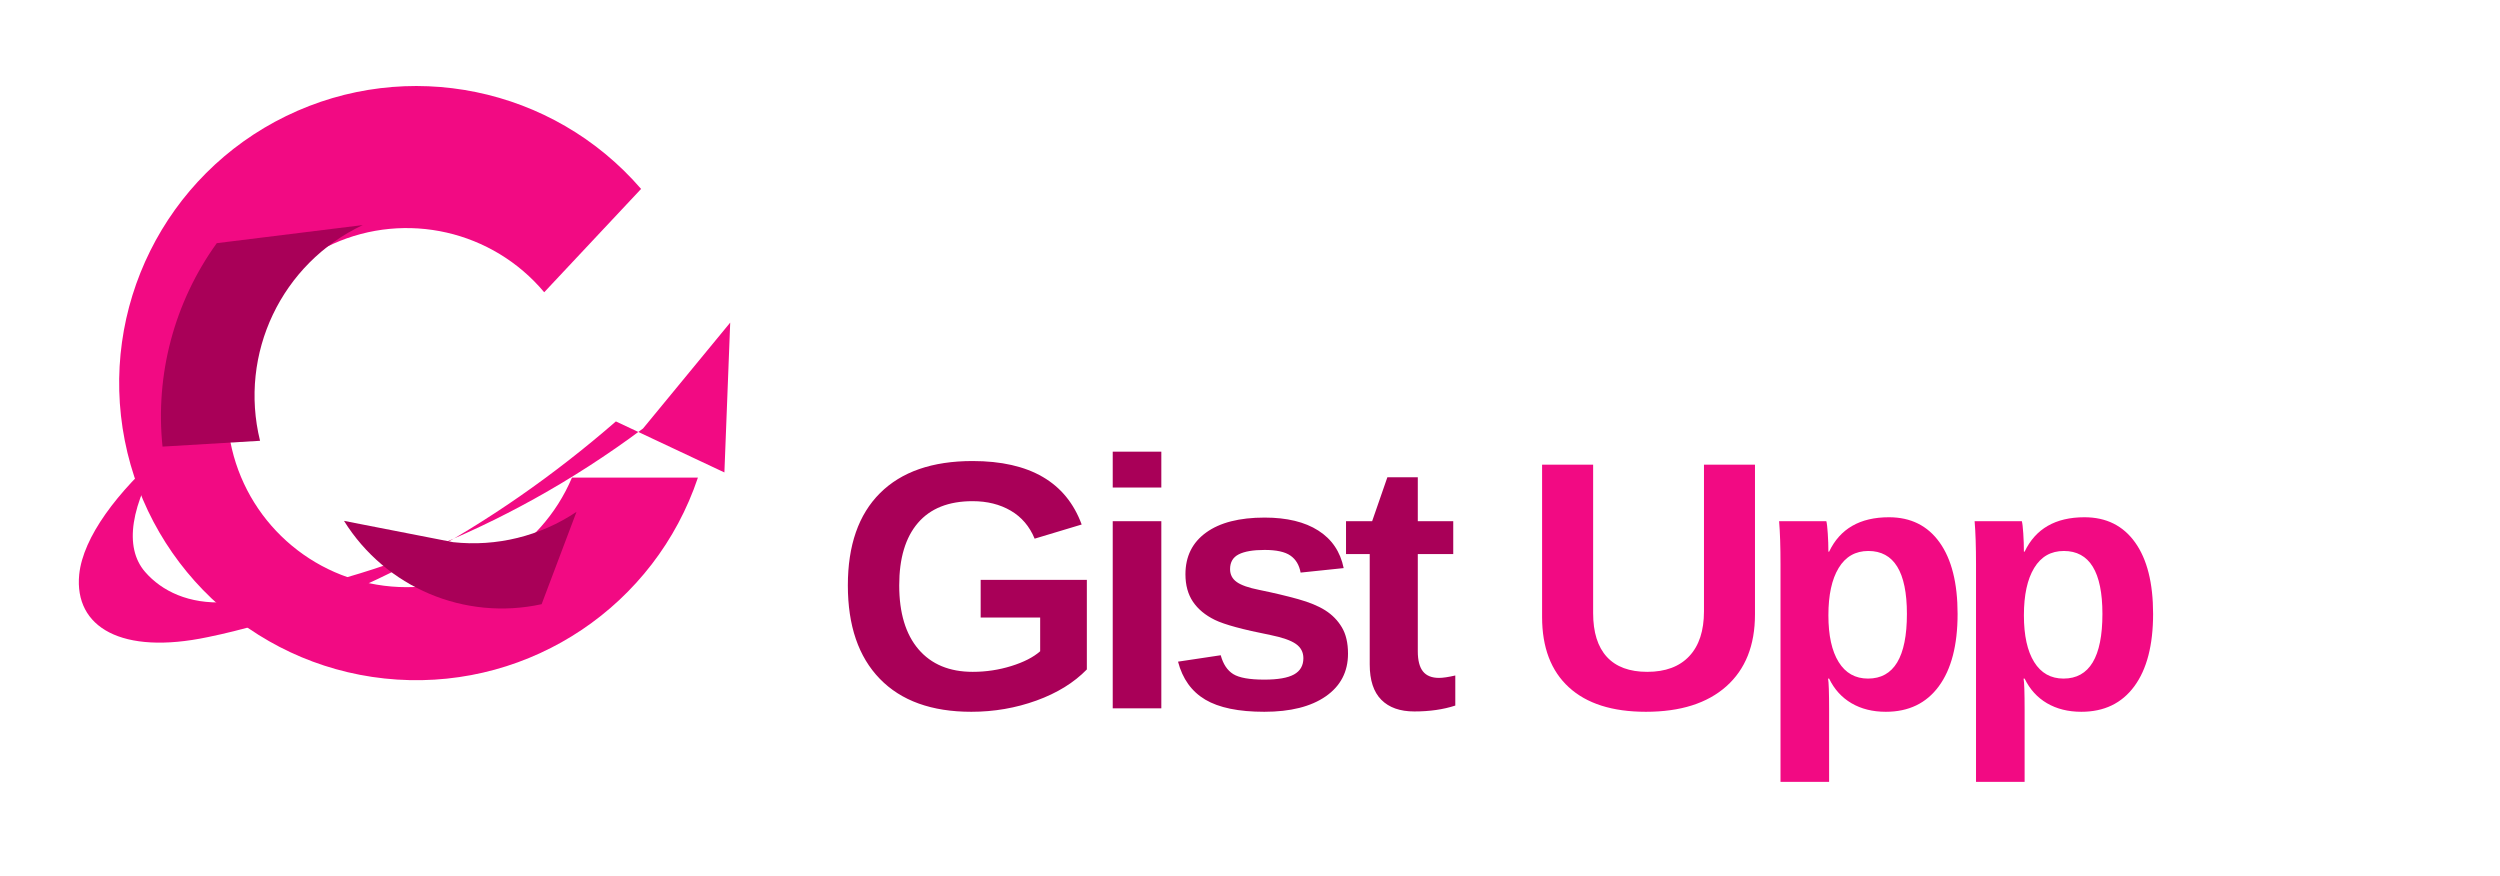
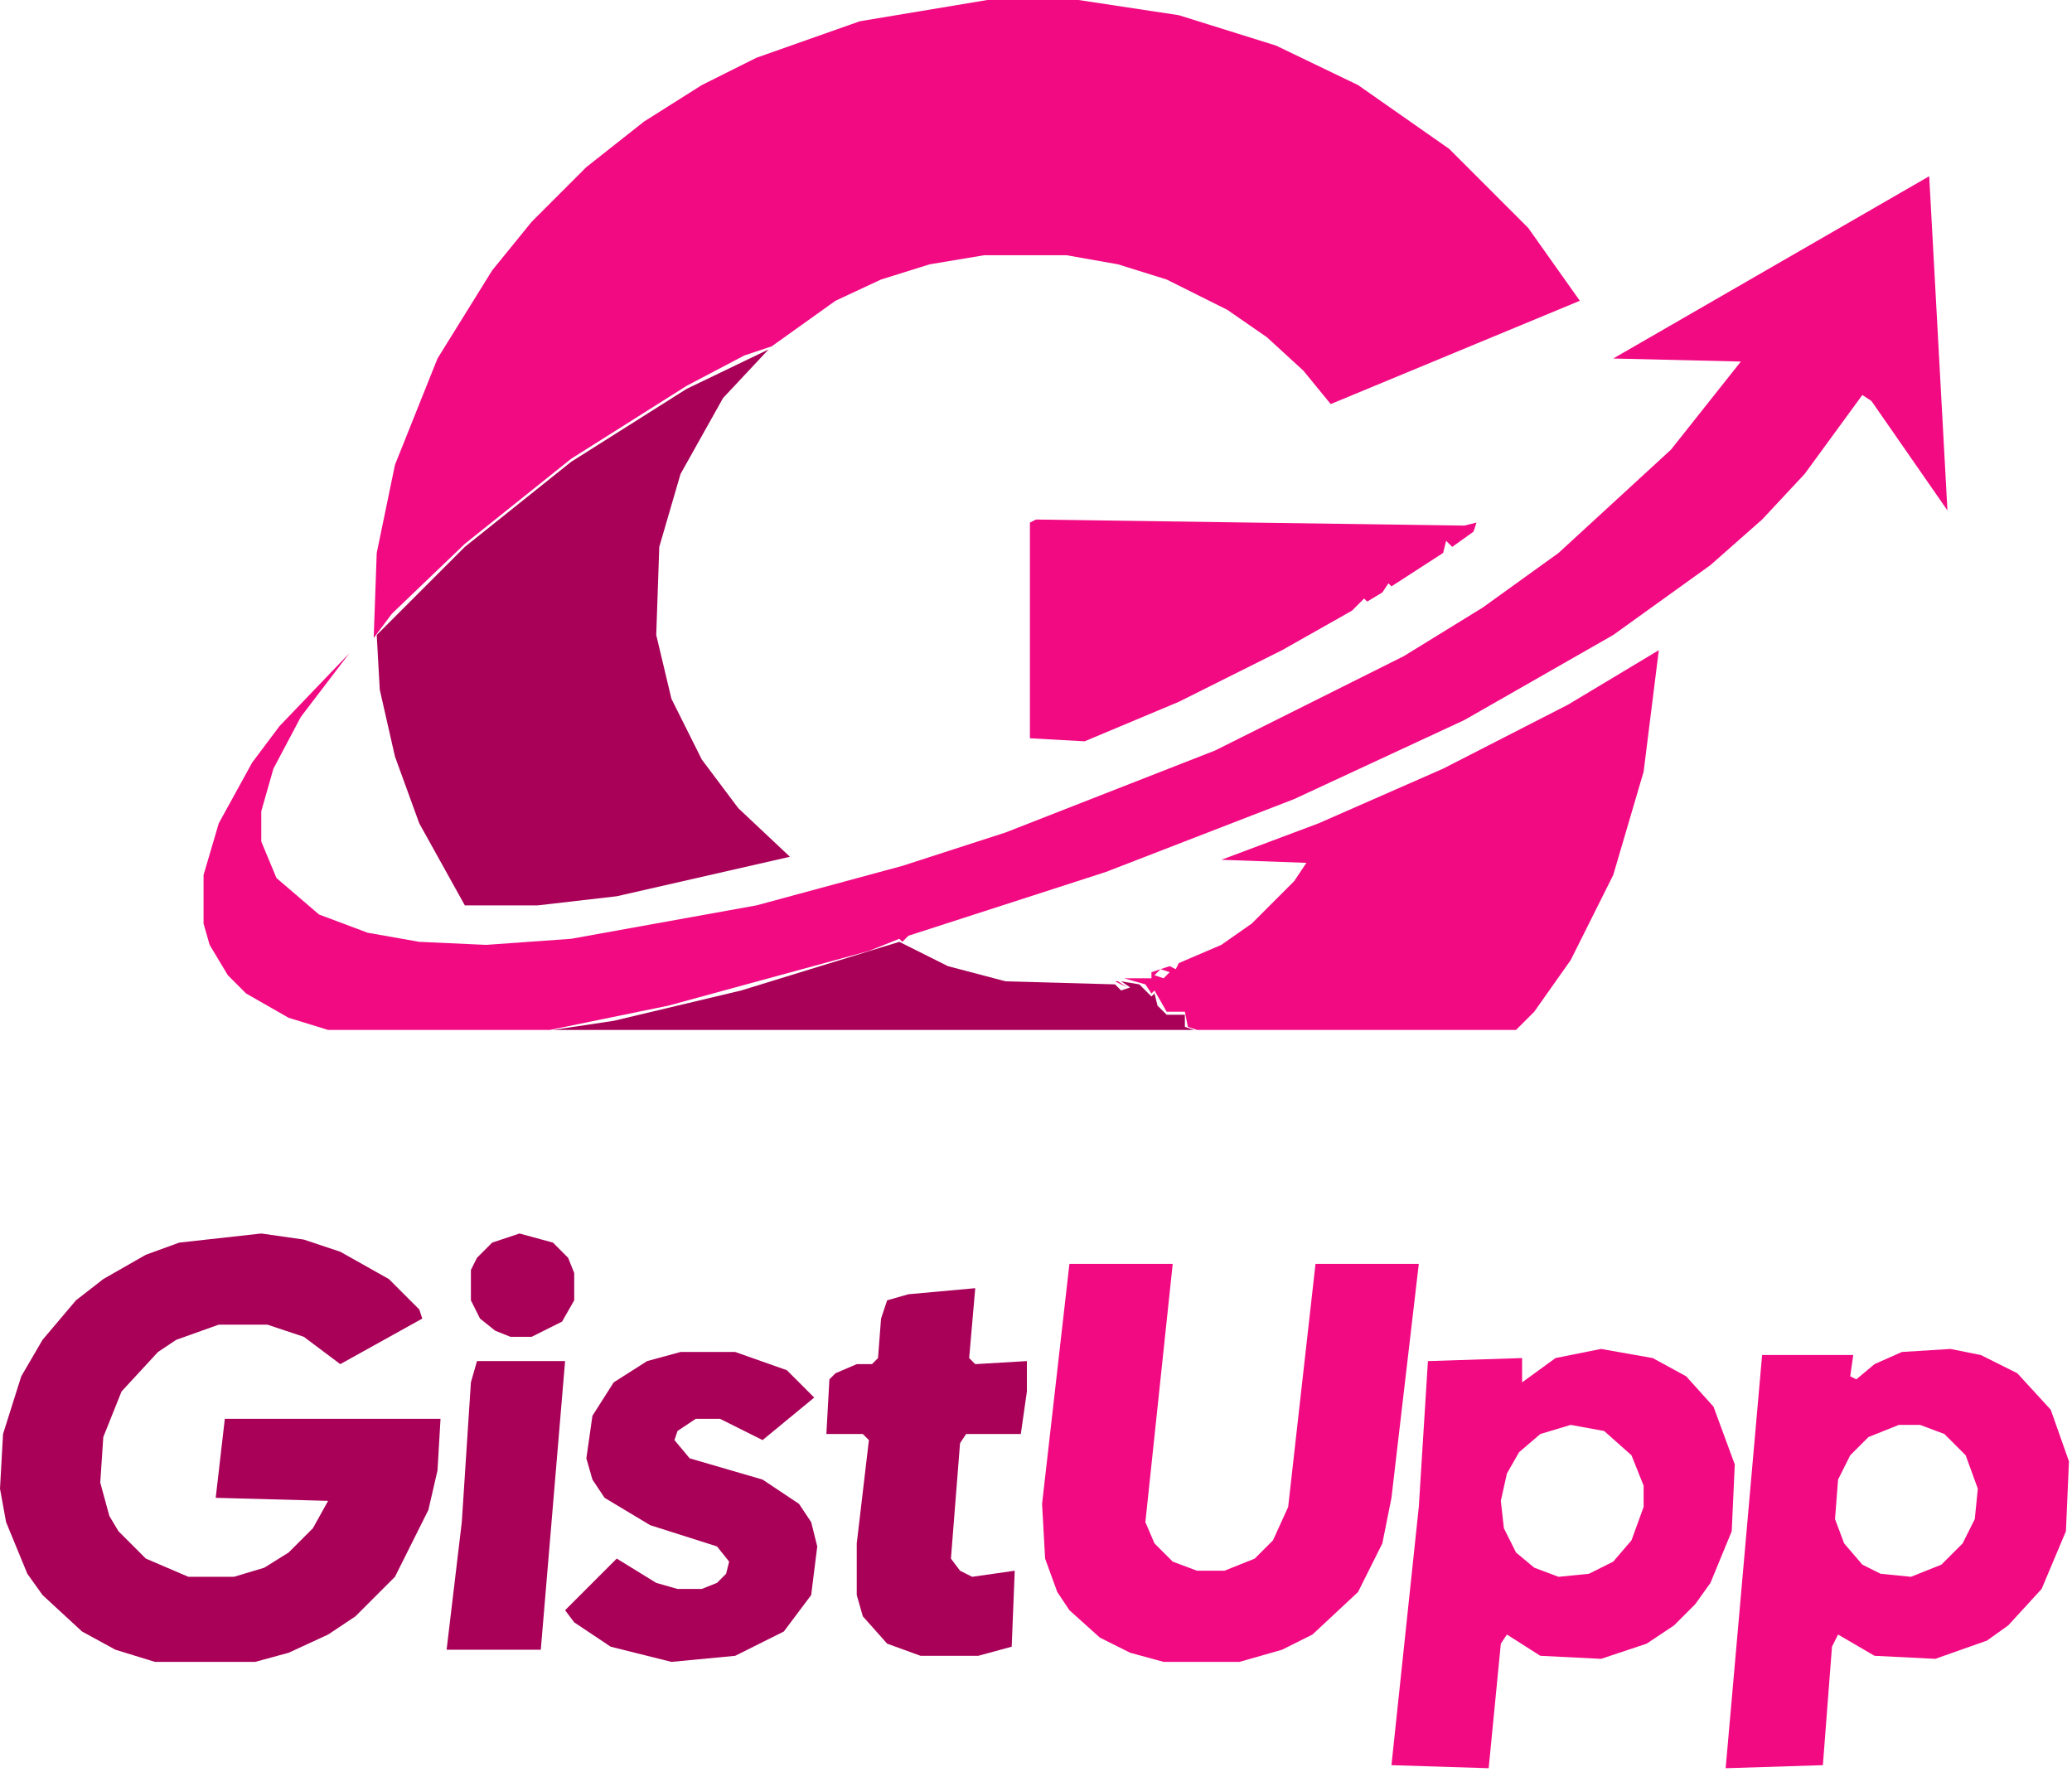
- <svg xmlns="http://www.w3.org/2000/svg" width="1200" height="420" viewBox="0 0 1200 420">
-   <g transform="translate(25 20) scale(3.1)">
-     <path d="M91.2 22.8A46 46 0 1 0 100 67.5H80.5A27.8 27.8 0 1 1 76.2 38.8L91.2 22.8Z" fill="#F20A83" fill-rule="evenodd" />
-     <path d="M26.8 86.8C45.7 84.6 69.4 76.4 91.5 59.9L105 43.5L104.1 66.7L87.3 58.8C68.1 75.5 45.6 87.8 24.1 92.2C10.8 95 3.4 90.7 4.2 82.5C4.8 76.7 10.1 69.7 17.3 63.4C12.1 71.7 11.1 78.3 14.4 82.1C17 85.1 21.2 87.1 26.8 86.8Z" fill="#F20A83" />
-     <path d="M25.5 31.2A45.8 45.8 0 0 0 17.1 62.7L32.2 61.8A29.2 29.2 0 0 1 48.1 28.4L25.5 31.2Z" fill="#A90058" />
-     <path d="M45.2 74.2A28.8 28.8 0 0 0 75.8 87.1L81.2 72.8A28.7 28.7 0 0 1 62.1 77.5L45.2 74.2Z" fill="#A90058" />
-   </g>
-   <text x="400" y="340" font-family="Arial, sans-serif" font-size="170" font-weight="800" letter-spacing="-10" fill="#A90058">Gist</text>
-   <text x="730" y="340" font-family="Arial, sans-serif" font-size="170" font-weight="800" letter-spacing="-10" fill="#F20A83">Upp</text>
+ <svg xmlns="http://www.w3.org/2000/svg" viewBox="0 0 682 583" role="img" aria-label="GistUpp logo">
+   <svg x="0" y="0" width="682" height="340" viewBox="0 0 682 340">
+     <path fill="#F20A83" fill-rule="evenodd" d="M362.0,323.0 L367.0,323.0 L371.0,325.0 L368.0,323.0Z M546.0,214.0 L516.0,232.0 L475.0,253.0 L434.0,271.0 L402.0,283.0 L430.0,284.0 L426.0,290.0 L412.0,304.0 L402.0,311.0 L388.0,317.0 L387.0,319.0 L385.0,318.0 L379.0,320.0 L379.0,322.0 L370.0,322.0 L377.0,324.0 L379.0,327.0 L380.0,326.0 L384.0,333.0 L390.0,333.0 L391.0,338.0 L394.0,339.0 L499.0,339.0 L505.0,333.0 L517.0,316.0 L531.0,288.0 L541.0,254.0Z M380.0,321.0 L382.0,319.0 L385.0,320.0 L383.0,322.0Z M339.0,243.0 L357.0,244.0 L388.0,231.0 L422.0,214.0 L445.0,201.0 L449.0,197.0 L450.0,198.0 L455.0,195.0 L457.0,192.0 L458.0,193.0 L475.0,182.0 L476.0,178.0 L478.0,180.0 L485.0,175.0 L486.0,172.0 L482.0,173.0 L341.0,171.0 L339.0,172.0Z M635.0,58.0 L531.0,118.0 L573.0,119.0 L550.0,148.0 L513.0,182.0 L488.0,200.0 L462.0,216.0 L400.0,247.0 L331.0,274.0 L297.0,285.0 L249.0,298.0 L188.0,309.0 L160.0,311.0 L138.0,310.0 L121.0,307.0 L105.0,301.0 L91.0,289.0 L86.0,277.0 L86.0,267.0 L90.0,253.0 L99.0,236.0 L115.0,215.0 L92.0,239.0 L83.0,251.0 L72.0,271.0 L67.0,288.0 L67.0,304.0 L69.0,311.0 L75.0,321.0 L81.0,327.0 L95.0,335.0 L108.0,339.0 L181.0,339.0 L220.0,331.0 L286.0,313.0 L296.0,309.0 L297.0,310.0 L299.0,308.0 L364.0,287.0 L426.0,263.0 L482.0,237.0 L531.0,209.0 L563.0,186.0 L580.0,171.0 L594.0,156.0 L613.0,130.0 L616.0,132.0 L641.0,168.0Z M520.0,99.0 L503.0,75.0 L477.0,49.0 L447.0,28.0 L420.0,15.0 L388.0,5.0 L355.0,0.0 L325.0,0.0 L283.0,7.0 L249.0,19.0 L231.0,28.0 L212.0,40.0 L193.0,55.0 L175.0,73.0 L162.0,89.0 L144.0,118.0 L130.0,153.0 L124.0,182.0 L123.0,210.0 L129.0,202.0 L153.0,179.0 L188.0,151.0 L226.0,127.0 L245.0,117.0 L254.0,114.0 L275.0,99.0 L290.0,92.0 L306.0,87.0 L324.0,84.0 L351.0,84.0 L368.0,87.0 L384.0,92.0 L404.0,102.0 L417.0,111.0 L429.0,122.0 L438.0,133.0Z" />
+     <path fill="#A90058" fill-rule="evenodd" d="M385.0,319.0 L380.0,322.0 L374.0,322.0 L380.0,322.0Z M393.0,339.0 L390.0,338.0 L390.0,334.0 L384.0,334.0 L381.0,331.0 L380.0,327.0 L379.0,328.0 L375.0,324.0 L369.0,323.0 L372.0,325.0 L369.0,326.0 L367.0,324.0 L331.0,323.0 L312.0,318.0 L296.0,310.0 L244.0,326.0 L202.0,336.0 L182.0,339.0Z M253.0,115.0 L226.0,128.0 L188.0,152.0 L153.0,180.0 L124.0,209.0 L125.0,227.0 L130.0,249.0 L138.0,271.0 L153.0,298.0 L177.0,298.0 L203.0,295.0 L260.0,282.0 L243.0,266.0 L231.0,250.0 L221.0,230.0 L216.0,209.0 L217.0,180.0 L224.0,156.0 L238.0,131.0Z" />
+   </svg>
+   <svg x="0" y="400" width="682" height="183" viewBox="0 0 682 183">
+     <path fill="#F20A83" fill-rule="evenodd" d="M664.0,52.0 L652.0,46.0 L642.0,44.0 L626.0,45.0 L617.0,49.0 L611.0,54.0 L609.0,53.0 L610.0,46.0 L580.0,46.0 L568.0,182.0 L600.0,181.0 L603.0,142.0 L605.0,138.0 L617.0,145.0 L637.0,146.0 L654.0,140.0 L661.0,135.0 L672.0,123.0 L680.0,104.0 L681.0,81.0 L675.0,64.0Z M625.0,69.0 L632.0,69.0 L640.0,72.0 L647.0,79.0 L651.0,90.0 L650.0,100.0 L646.0,108.0 L639.0,115.0 L629.0,119.0 L619.0,118.0 L613.0,115.0 L607.0,108.0 L604.0,100.0 L605.0,87.0 L609.0,79.0 L615.0,73.0Z M555.0,53.0 L544.0,47.0 L527.0,44.0 L512.0,47.0 L501.0,55.0 L501.0,47.0 L470.0,48.0 L467.0,96.0 L458.0,181.0 L490.0,182.0 L494.0,141.0 L496.0,138.0 L507.0,145.0 L527.0,146.0 L542.0,141.0 L551.0,135.0 L558.0,128.0 L563.0,121.0 L570.0,104.0 L571.0,82.0 L564.0,63.0Z M517.0,69.0 L528.0,71.0 L537.0,79.0 L541.0,89.0 L541.0,96.0 L537.0,107.0 L531.0,114.0 L523.0,118.0 L513.0,119.0 L505.0,116.0 L499.0,111.0 L495.0,103.0 L494.0,94.0 L496.0,85.0 L500.0,78.0 L507.0,72.0Z M352.0,16.0 L343.0,95.0 L344.0,113.0 L348.0,124.0 L352.0,130.0 L362.0,139.0 L372.0,144.0 L383.0,147.0 L408.0,147.0 L422.0,143.0 L432.0,138.0 L447.0,124.0 L455.0,108.0 L458.0,93.0 L467.0,16.0 L433.0,16.0 L424.0,96.0 L419.0,107.0 L413.0,113.0 L403.0,117.0 L394.0,117.0 L386.0,114.0 L380.0,108.0 L377.0,101.0 L386.0,16.0Z" />
+     <path fill="#A90058" fill-rule="evenodd" d="M157.0,48.0 L155.0,55.0 L152.0,101.0 L147.0,143.0 L178.0,143.0 L186.0,48.0Z M242.0,45.0 L224.0,45.0 L213.0,48.0 L202.0,55.0 L195.0,66.0 L193.0,80.0 L195.0,87.0 L199.0,93.0 L214.0,102.0 L236.0,109.0 L240.0,114.0 L239.0,118.0 L236.0,121.0 L231.0,123.0 L223.0,123.0 L216.0,121.0 L203.0,113.0 L186.0,130.0 L189.0,134.0 L201.0,142.0 L221.0,147.0 L242.0,145.0 L258.0,137.0 L267.0,125.0 L269.0,109.0 L267.0,101.0 L263.0,95.0 L251.0,87.0 L227.0,80.0 L222.0,74.0 L223.0,71.0 L229.0,67.0 L237.0,67.0 L251.0,74.0 L268.0,60.0 L259.0,51.0Z M321.0,24.0 L299.0,26.0 L292.0,28.0 L290.0,34.0 L289.0,47.0 L287.0,49.0 L282.0,49.0 L275.0,52.0 L273.0,54.0 L272.0,72.0 L284.0,72.0 L286.0,74.0 L282.0,108.0 L282.0,125.0 L284.0,132.0 L292.0,141.0 L303.0,145.0 L322.0,145.0 L333.0,142.0 L334.0,117.0 L320.0,119.0 L316.0,117.0 L313.0,113.0 L316.0,75.0 L318.0,72.0 L336.0,72.0 L338.0,58.0 L338.0,48.0 L321.0,49.0 L319.0,47.0Z M171.0,6.0 L162.0,9.0 L157.0,14.0 L155.0,18.0 L155.0,28.0 L158.0,34.0 L163.0,38.0 L168.0,40.0 L175.0,40.0 L185.0,35.0 L189.0,28.0 L189.0,19.0 L187.0,14.0 L182.0,9.0Z M112.0,12.0 L100.0,8.0 L86.0,6.0 L59.0,9.0 L48.0,13.0 L34.0,21.0 L25.0,28.0 L14.0,41.0 L7.0,53.0 L1.0,72.0 L0.0,90.0 L2.0,101.0 L9.0,118.0 L14.0,125.0 L27.0,137.0 L38.0,143.0 L51.0,147.0 L84.0,147.0 L95.0,144.0 L108.0,138.0 L117.0,132.0 L130.0,119.0 L141.0,97.0 L144.0,84.0 L145.0,67.0 L74.0,67.0 L71.0,93.0 L108.0,94.0 L103.0,103.0 L95.0,111.0 L87.0,116.0 L77.0,119.0 L62.0,119.0 L48.0,113.0 L39.0,104.0 L36.0,99.0 L33.0,88.0 L34.0,73.0 L40.0,58.0 L52.0,45.0 L58.0,41.0 L72.0,36.0 L88.0,36.0 L100.0,40.0 L112.0,49.0 L139.0,34.0 L138.0,31.0 L128.0,21.0Z" />
+   </svg>
</svg>
